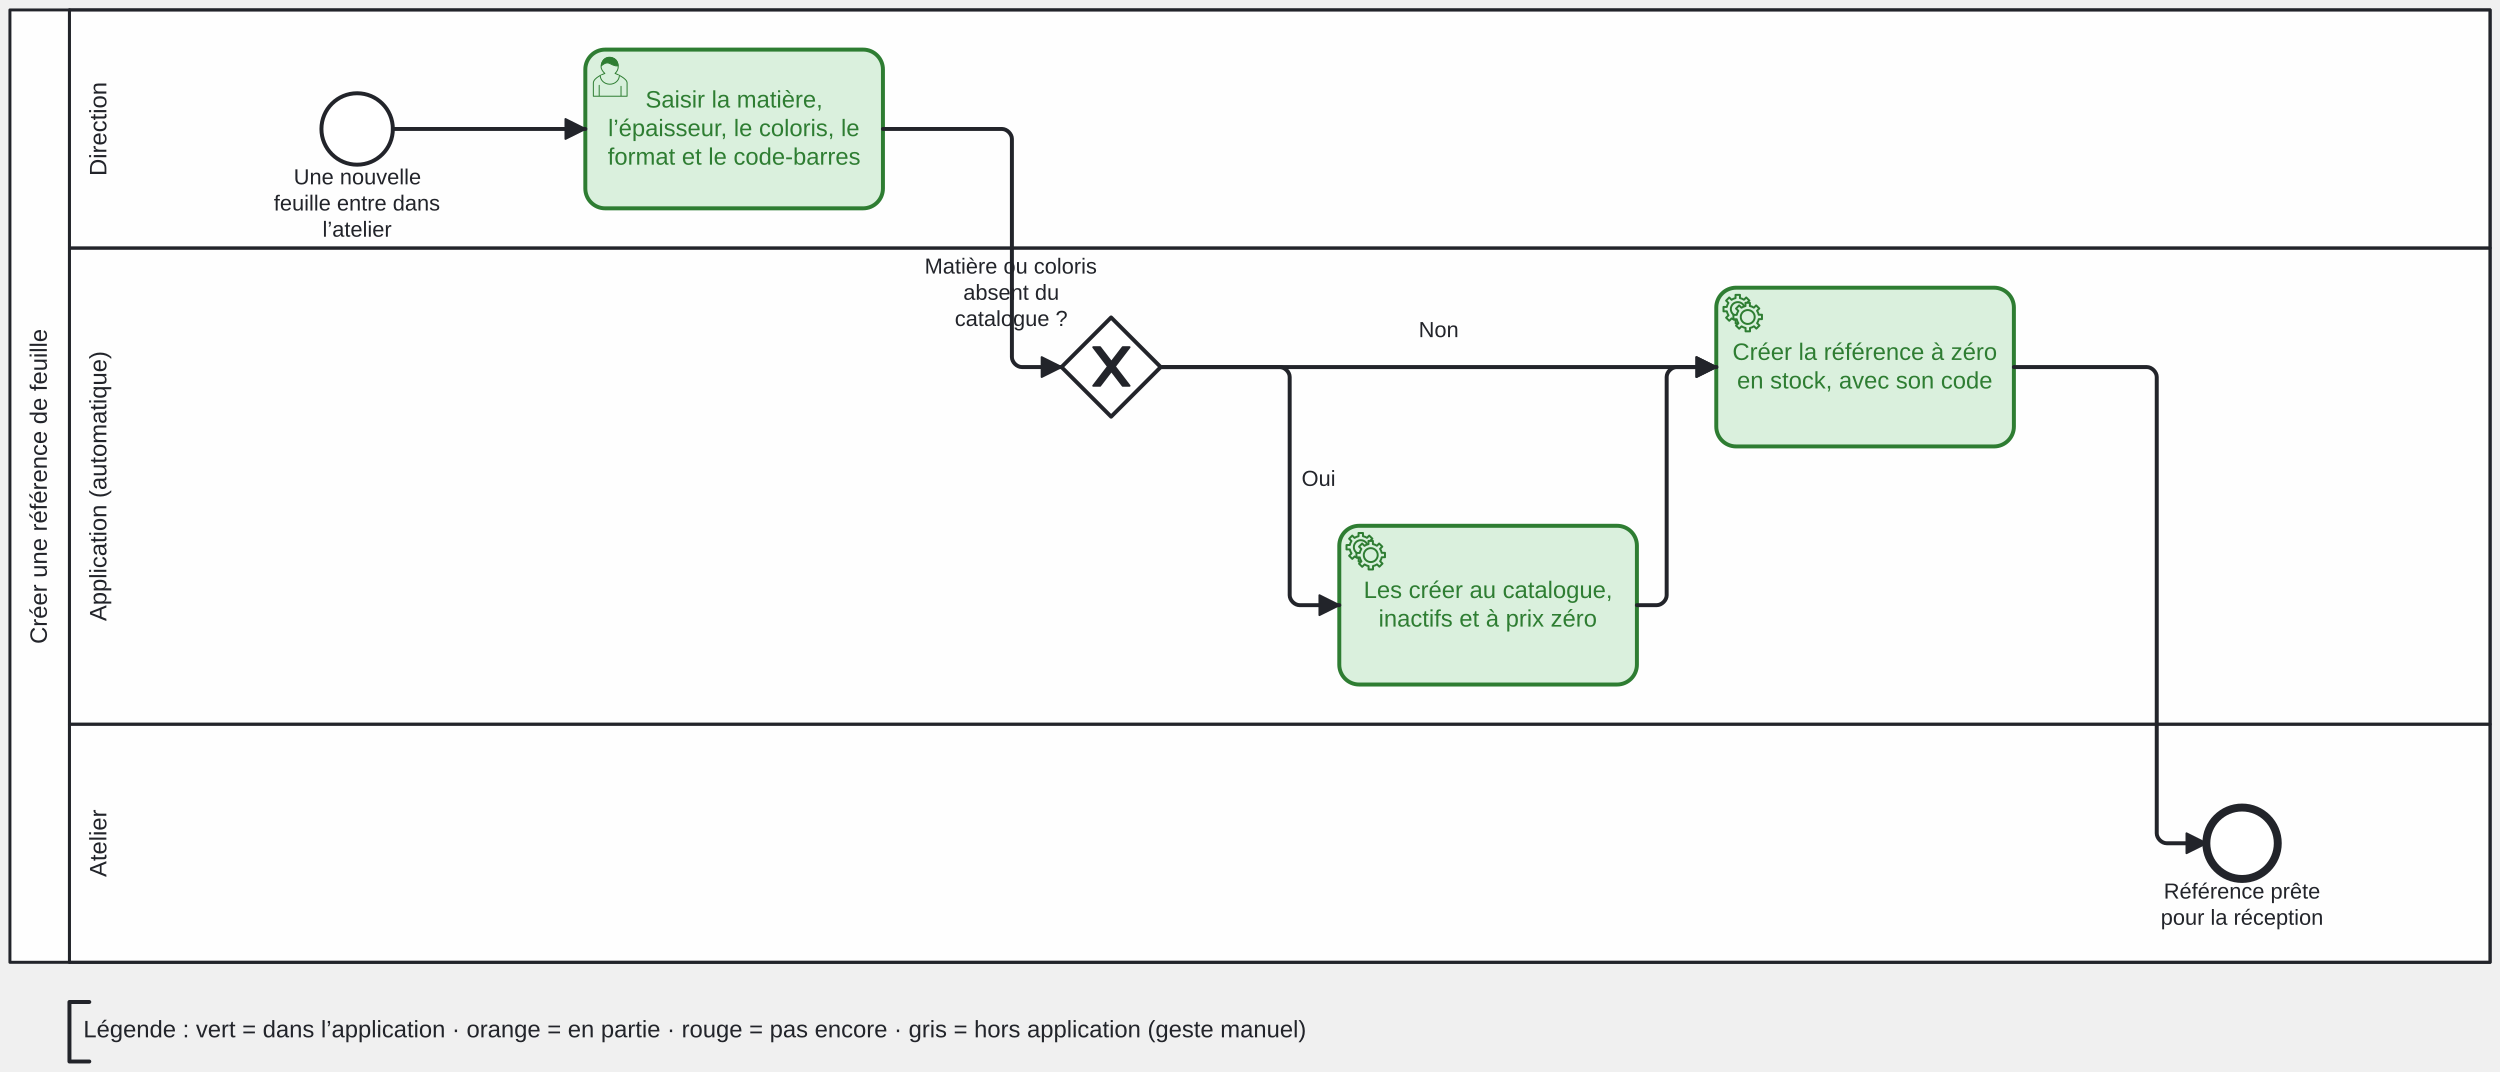
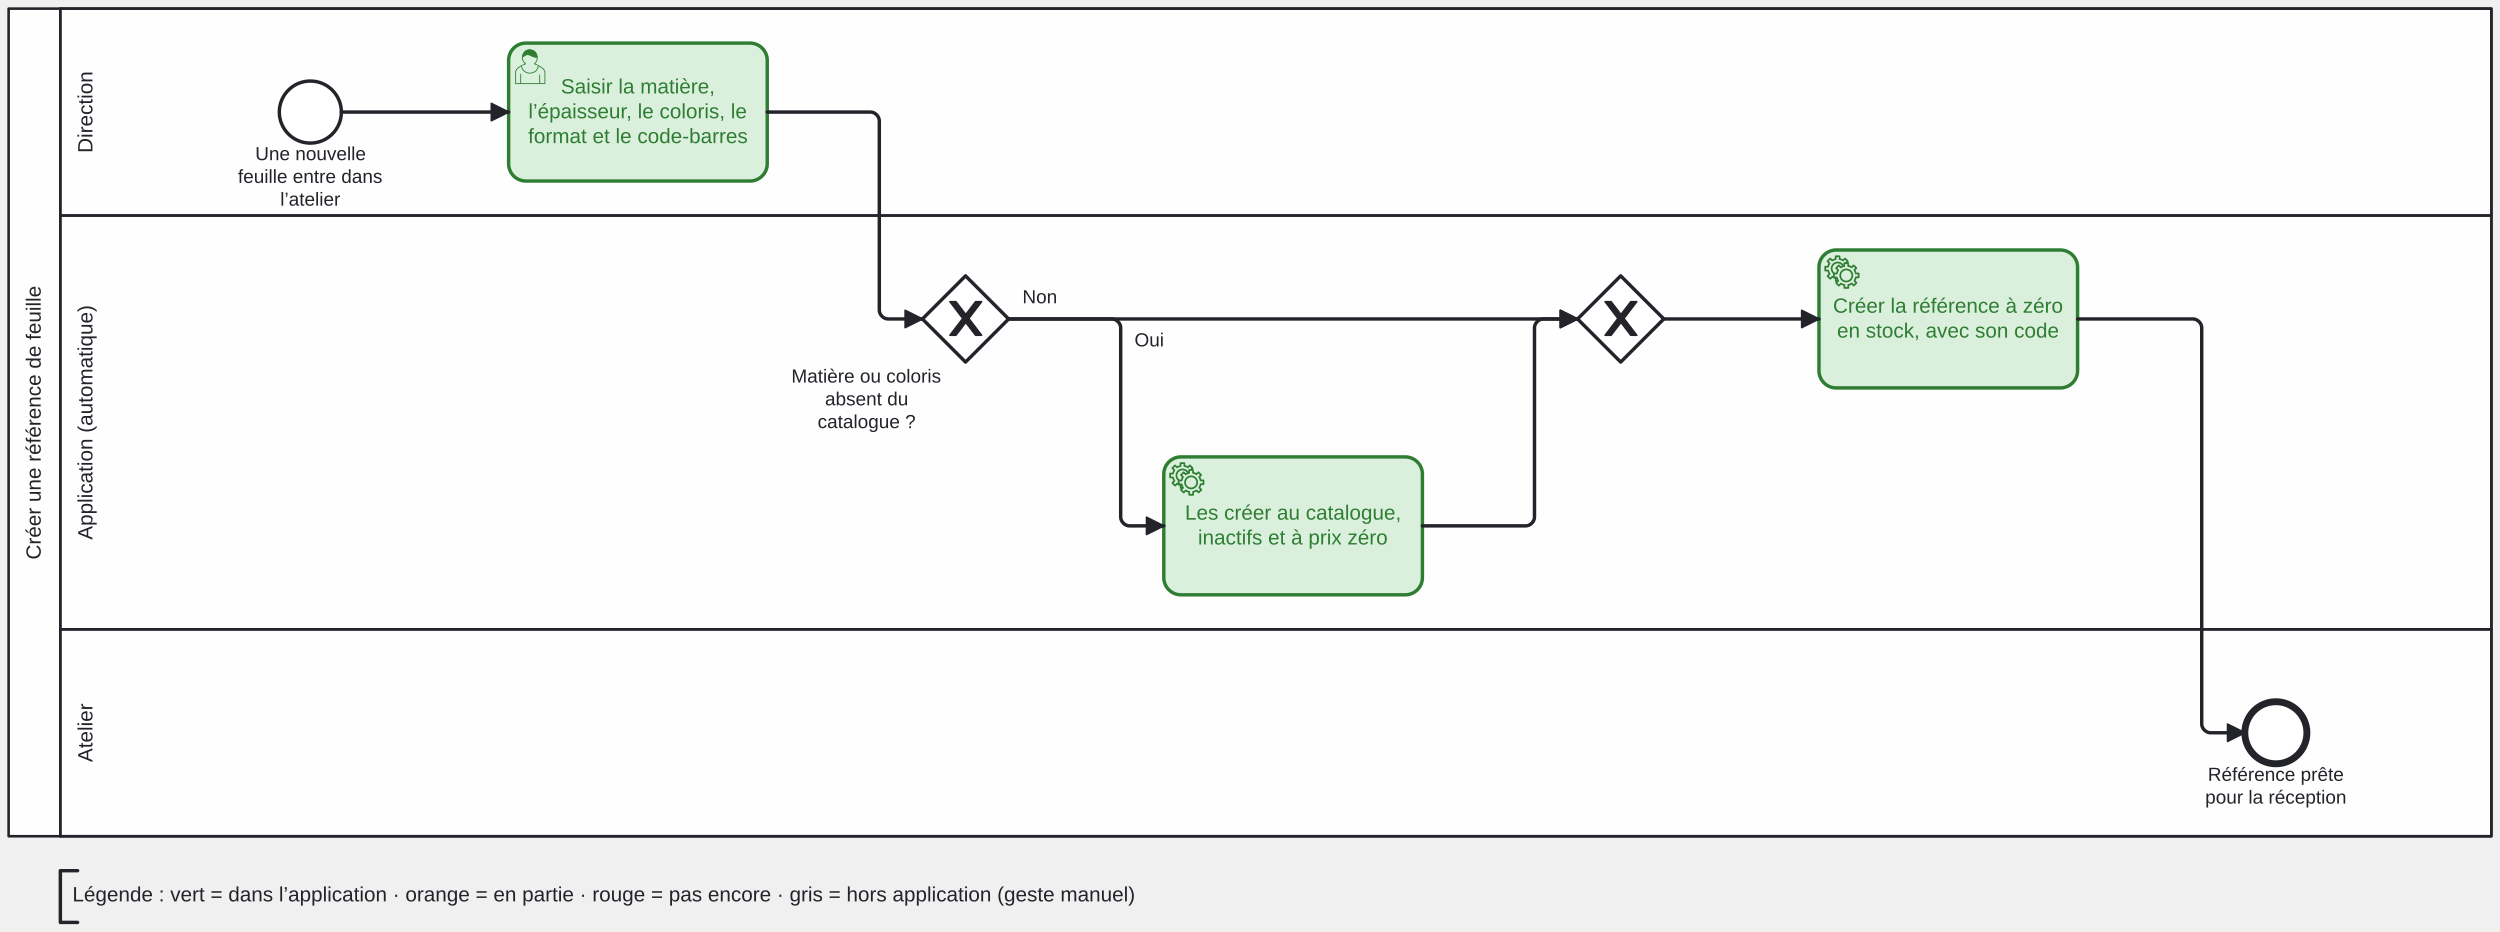
- <svg xmlns="http://www.w3.org/2000/svg" width="1260" height="540" viewBox="35 35 1260 540" version="1.1">
+ <svg xmlns="http://www.w3.org/2000/svg" width="1450" height="540" viewBox="35 35 1450 540" version="1.1">
  <g class="djs-group">
    <g class="djs-element djs-shape" data-element-id="P15_materiaux_pool" transform="matrix(1 0 0 1 40 40)" style="display: block;">
      <g class="djs-visual">
-         <rect x="0" y="0" width="1250" height="480" rx="0" ry="0" style="stroke-linecap: round; stroke-linejoin: round; stroke: rgb(34, 36, 42); stroke-width: 1.5px; fill: white; fill-opacity: 0.95;" />
+         <rect x="0" y="0" width="1440" height="480" rx="0" ry="0" style="stroke-linecap: round; stroke-linejoin: round; stroke: rgb(34, 36, 42); stroke-width: 1.5px; fill: white; fill-opacity: 0.95;" />
        <path style="fill: none; stroke-linecap: round; stroke-linejoin: round; stroke: rgb(34, 36, 42); stroke-width: 1.5px;" d="M30,0L30,480" />
        <text lineHeight="1.2" class="djs-label" transform="matrix(-1.83697e-16 -1 1 -1.83697e-16 0 480)" style="font-family: Arial, sans-serif; font-size: 12px; font-weight: normal; fill: rgb(34, 36, 42);">
          <tspan x="160.457" y="18.6">Créer une référence de feuille</tspan>
        </text>
      </g>
-       <rect class="djs-hit djs-hit-all" x="0" y="0" width="1250" height="480" style="fill: none; stroke-opacity: 0; stroke: white; stroke-width: 15px;" />
-       <rect x="-5" y="-5" rx="4" width="1260" height="490" class="djs-outline" style="fill: none;" />
+       <rect class="djs-hit djs-hit-all" x="0" y="0" width="1440" height="480" style="fill: none; stroke-opacity: 0; stroke: white; stroke-width: 15px;" />
+       <rect x="-5" y="-5" rx="4" width="1450" height="490" class="djs-outline" style="fill: none;" />
    </g>
    <g class="djs-children">
      <g class="djs-group">
        <g class="djs-element djs-shape" data-element-id="P15_materiaux_voie_atelier" transform="matrix(1 0 0 1 70 400)" style="display: block;">
          <g class="djs-visual">
-             <rect x="0" y="0" width="1220" height="120" rx="0" ry="0" style="stroke-linecap: round; stroke-linejoin: round; stroke: rgb(34, 36, 42); stroke-width: 1.5px; fill: white; fill-opacity: 0.25;" />
+             <rect x="0" y="0" width="1410" height="120" rx="0" ry="0" style="stroke-linecap: round; stroke-linejoin: round; stroke: rgb(34, 36, 42); stroke-width: 1.5px; fill: white; fill-opacity: 0.25;" />
            <text lineHeight="1.2" class="djs-label" transform="matrix(-1.83697e-16 -1 1 -1.83697e-16 0 120)" style="font-family: Arial, sans-serif; font-size: 12px; font-weight: normal; fill: rgb(34, 36, 42);">
              <tspan x="42.991" y="18.6">Atelier</tspan>
            </text>
          </g>
-           <rect class="djs-hit djs-hit-all" x="0" y="0" width="1220" height="120" style="fill: none; stroke-opacity: 0; stroke: white; stroke-width: 15px;" />
-           <rect x="-5" y="-5" rx="4" width="1230" height="130" class="djs-outline" style="fill: none;" />
+           <rect class="djs-hit djs-hit-all" x="0" y="0" width="1410" height="120" style="fill: none; stroke-opacity: 0; stroke: white; stroke-width: 15px;" />
+           <rect x="-5" y="-5" rx="4" width="1420" height="130" class="djs-outline" style="fill: none;" />
        </g>
      </g>
      <g class="djs-group">
        <g class="djs-element djs-shape" data-element-id="P15_materiaux_voie_systeme" transform="matrix(1 0 0 1 70 160)" style="display: block;">
          <g class="djs-visual">
-             <rect x="0" y="0" width="1220" height="240" rx="0" ry="0" style="stroke-linecap: round; stroke-linejoin: round; stroke: rgb(34, 36, 42); stroke-width: 1.5px; fill: white; fill-opacity: 0.25;" />
+             <rect x="0" y="0" width="1410" height="240" rx="0" ry="0" style="stroke-linecap: round; stroke-linejoin: round; stroke: rgb(34, 36, 42); stroke-width: 1.5px; fill: white; fill-opacity: 0.25;" />
            <text lineHeight="1.2" class="djs-label" transform="matrix(-1.83697e-16 -1 1 -1.83697e-16 0 240)" style="font-family: Arial, sans-serif; font-size: 12px; font-weight: normal; fill: rgb(34, 36, 42);">
              <tspan x="51.959" y="18.6">Application (automatique)</tspan>
            </text>
          </g>
-           <rect class="djs-hit djs-hit-all" x="0" y="0" width="1220" height="240" style="fill: none; stroke-opacity: 0; stroke: white; stroke-width: 15px;" />
-           <rect x="-5" y="-5" rx="4" width="1230" height="250" class="djs-outline" style="fill: none;" />
+           <rect class="djs-hit djs-hit-all" x="0" y="0" width="1410" height="240" style="fill: none; stroke-opacity: 0; stroke: white; stroke-width: 15px;" />
+           <rect x="-5" y="-5" rx="4" width="1420" height="250" class="djs-outline" style="fill: none;" />
        </g>
      </g>
      <g class="djs-group">
        <g class="djs-element djs-shape" data-element-id="P15_materiaux_voie_direction" transform="matrix(1 0 0 1 70 40)" style="display: block;">
          <g class="djs-visual">
-             <rect x="0" y="0" width="1220" height="120" rx="0" ry="0" style="stroke-linecap: round; stroke-linejoin: round; stroke: rgb(34, 36, 42); stroke-width: 1.5px; fill: white; fill-opacity: 0.25;" />
+             <rect x="0" y="0" width="1410" height="120" rx="0" ry="0" style="stroke-linecap: round; stroke-linejoin: round; stroke: rgb(34, 36, 42); stroke-width: 1.5px; fill: white; fill-opacity: 0.25;" />
            <text lineHeight="1.2" class="djs-label" transform="matrix(-1.83697e-16 -1 1 -1.83697e-16 0 120)" style="font-family: Arial, sans-serif; font-size: 12px; font-weight: normal; fill: rgb(34, 36, 42);">
              <tspan x="36.32" y="18.6">Direction</tspan>
            </text>
          </g>
-           <rect class="djs-hit djs-hit-all" x="0" y="0" width="1220" height="120" style="fill: none; stroke-opacity: 0; stroke: white; stroke-width: 15px;" />
-           <rect x="-5" y="-5" rx="4" width="1230" height="130" class="djs-outline" style="fill: none;" />
+           <rect class="djs-hit djs-hit-all" x="0" y="0" width="1410" height="120" style="fill: none; stroke-opacity: 0; stroke: white; stroke-width: 15px;" />
+           <rect x="-5" y="-5" rx="4" width="1420" height="130" class="djs-outline" style="fill: none;" />
        </g>
      </g>
      <g class="djs-group">
        <g class="djs-element djs-shape" data-element-id="P15_materiaux_d" transform="matrix(1 0 0 1 197 82)" style="display: block;">
          <g class="djs-visual">
            <circle cx="18" cy="18" r="18" style="stroke-linecap: round; stroke-linejoin: round; stroke: rgb(34, 36, 42); stroke-width: 2px; fill: white; fill-opacity: 0.95;" />
          </g>
          <rect class="djs-hit djs-hit-all" x="0" y="0" width="36" height="36" style="fill: none; stroke-opacity: 0; stroke: white; stroke-width: 15px;" />
          <circle cx="18" cy="18" r="23" class="djs-outline" style="fill: none;" />
        </g>
      </g>
      <g class="djs-group">
        <g class="djs-element djs-shape" data-element-id="P15_materiaux_d_label" transform="matrix(1 0 0 1 173 118)" style="display: block;">
          <g class="djs-visual">
            <text lineHeight="1.2" class="djs-label" style="font-family: Arial, sans-serif; font-size: 11px; font-weight: normal; fill: rgb(34, 36, 42);">
              <tspan x="10.03" y="9.9">Une nouvelle </tspan>
              <tspan x="0" y="23.1">feuille entre dans </tspan>
              <tspan x="24.547" y="36.3">l’atelier</tspan>
            </text>
          </g>
          <rect class="djs-hit djs-hit-all" x="0" y="0" width="85" height="40" style="fill: none; stroke-opacity: 0; stroke: white; stroke-width: 15px;" />
          <rect x="-5" y="-5" rx="4" width="95" height="50" class="djs-outline" style="fill: none;" />
        </g>
      </g>
      <g class="djs-group">
        <g class="djs-element djs-shape" data-element-id="P15_materiaux_t1" transform="matrix(1 0 0 1 330 60)" style="display: block;">
          <g class="djs-visual">
            <rect x="0" y="0" width="150" height="80" rx="10" ry="10" style="stroke-linecap: round; stroke-linejoin: round; stroke: rgb(46, 125, 50); stroke-width: 2px; fill: rgb(216, 240, 220); fill-opacity: 0.95;" />
            <text lineHeight="1.2" class="djs-label" style="font-family: Arial, sans-serif; font-size: 12px; font-weight: normal; fill: rgb(46, 125, 50);">
              <tspan x="30.312" y="29.2">Saisir la matière, </tspan>
              <tspan x="11.474" y="43.6">l’épaisseur, le coloris, le</tspan>
              <tspan x="11.305" y="58">format et le code-barres</tspan>
            </text>
            <path d="m 15,12 c 0.909,-0.845 1.594,-2.049 1.594,-3.385 0,-2.554 -1.805,-4.622 -4.357,-4.622 -2.552,0 -4.288,2.068 -4.288,4.622 0,1.348 0.974,2.562 1.896,3.405 -0.529,0.187 -5.669,2.097 -5.794,4.756 v 6.718 h 17 v -6.718 c 0,-2.298 -5.528,-4.595 -6.051,-4.776 zm -8,6 l 0,5.5 m 11,0 l 0,-5" style="fill: rgb(216, 240, 220); stroke-linecap: round; stroke-linejoin: round; stroke: rgb(46, 125, 50); stroke-width: 0.5px;" />
            <path d="m 15,12 m 2.162,1.009 c 0,2.447 -2.158,4.431 -4.821,4.431 -2.665,0 -4.822,-1.981 -4.822,-4.431 " style="fill: rgb(216, 240, 220); stroke-linecap: round; stroke-linejoin: round; stroke: rgb(46, 125, 50); stroke-width: 0.5px;" />
            <path d="m 15,12 m -6.9,-3.80 c 0,0 2.251,-2.358 4.274,-1.177 2.024,1.181 4.221,1.537 4.124,0.965 -0.098,-0.57 -0.117,-3.791 -4.191,-4.136 -3.575,0.001 -4.208,3.367 -4.207,4.348 z" style="fill: rgb(46, 125, 50); stroke-linecap: round; stroke-linejoin: round; stroke: rgb(46, 125, 50); stroke-width: 0.5px;" />
          </g>
          <rect class="djs-hit djs-hit-all" x="0" y="0" width="150" height="80" style="fill: none; stroke-opacity: 0; stroke: white; stroke-width: 15px;" />
          <rect x="-5" y="-5" rx="14" width="160" height="90" class="djs-outline" style="fill: none;" />
        </g>
      </g>
      <g class="djs-group">
        <g class="djs-element djs-shape" data-element-id="P15_materiaux_g1" transform="matrix(1 0 0 1 570 195)" style="display: block;">
          <g class="djs-visual">
            <polygon points="25,0 50,25 25,50 0,25" style="stroke-linecap: round; stroke-linejoin: round; stroke: rgb(34, 36, 42); stroke-width: 2px; fill: white; fill-opacity: 0.95;" />
            <path d="m 16,15 7.429,9.714 -7.429,9.714 3.429,0 5.714,-7.464 5.714,7.464 3.429,0 -7.429,-9.714 7.429,-9.714 -3.429,0 -5.714,7.464 -5.714,-7.464 -3.429,0 z" style="fill: rgb(34, 36, 42); stroke-linecap: round; stroke-linejoin: round; stroke: rgb(34, 36, 42); stroke-width: 1px;" />
          </g>
          <rect class="djs-hit djs-hit-all" x="0" y="0" width="50" height="50" style="fill: none; stroke-opacity: 0; stroke: white; stroke-width: 15px;" />
          <rect x="2" y="2" rx="4" width="46" height="46" class="djs-outline" style="transform-box: fill-box; transform: rotate(45deg); transform-origin: center center; fill: none;" />
        </g>
      </g>
      <g class="djs-group">
-         <g class="djs-element djs-shape" data-element-id="P15_materiaux_g1_label" transform="matrix(1 0 0 1 501 163)" style="display: block;">
+         <g class="djs-element djs-shape" data-element-id="P15_materiaux_g1_label" transform="matrix(1 0 0 1 494 247)" style="display: block;">
          <g class="djs-visual">
            <text lineHeight="1.2" class="djs-label" style="font-family: Arial, sans-serif; font-size: 11px; font-weight: normal; fill: rgb(34, 36, 42);">
              <tspan x="0" y="9.9">Matière ou coloris</tspan>
              <tspan x="19.492" y="23.1">absent du </tspan>
              <tspan x="15.211" y="36.3">catalogue ?</tspan>
            </text>
          </g>
          <rect class="djs-hit djs-hit-all" x="0" y="0" width="88" height="40" style="fill: none; stroke-opacity: 0; stroke: white; stroke-width: 15px;" />
          <rect x="-5" y="-5" rx="4" width="98" height="50" class="djs-outline" style="fill: none;" />
        </g>
      </g>
      <g class="djs-group">
        <g class="djs-element djs-shape" data-element-id="P15_materiaux_t2" transform="matrix(1 0 0 1 710 300)" style="display: block;">
          <g class="djs-visual">
            <rect x="0" y="0" width="150" height="80" rx="10" ry="10" style="stroke-linecap: round; stroke-linejoin: round; stroke: rgb(46, 125, 50); stroke-width: 2px; fill: rgb(216, 240, 220); fill-opacity: 0.95;" />
            <text lineHeight="1.2" class="djs-label" style="font-family: Arial, sans-serif; font-size: 12px; font-weight: normal; fill: rgb(46, 125, 50);">
              <tspan x="12.289" y="36.4">Les créer au catalogue, </tspan>
              <tspan x="19.814" y="50.8">inactifs et à prix zéro</tspan>
            </text>
            <circle cx="5" cy="5" r="5" transform="translate(6, 6)" style="stroke-linecap: round; stroke-linejoin: round; stroke: none; stroke-width: 2px; fill: rgb(216, 240, 220);" />
            <path d="m 12,18 v -1.713 c 0.352,-0.07 0.704,-0.178 1.048,-0.321 0.344,-0.145 0.666,-0.321 0.966,-0.521 l 1.194,1.18 1.567,-1.577 -1.195,-1.18 c 0.403,-0.614 0.683,-1.299 0.825,-2.018 l 1.622,-0.01 v -2.22 l -1.637,0.01 c -0.073,-0.352 -0.178,-0.7 -0.324,-1.044 -0.145,-0.344 -0.321,-0.664 -0.523,-0.962 l 1.131,-1.136 -1.583,-1.563 -1.13,1.136 c -0.614,-0.401 -1.303,-0.681 -2.023,-0.822 l 0.009,-1.619 h -2.241 l 0.004,1.631 c -0.354,0.074 -0.705,0.18 -1.05,0.324 -0.344,0.144 -0.665,0.321 -0.964,0.52 l -1.17,-1.158 -1.567,1.579 1.168,1.157 c -0.403,0.613 -0.683,1.298 -0.825,2.017 l -1.659,0.003 v 2.222 l 1.672,-0.006 c 0.073,0.351 0.18,0.702 0.324,1.045 0.145,0.344 0.321,0.664 0.523,0.961 l -1.199,1.197 1.584,1.56 1.196,-1.193 c 0.614,0.403 1.303,0.682 2.023,0.823 l 7.19e-4,1.699 h 2.227 z m 0.221,-3.996 c -1.789,0.75 -3.858,-0.093 -4.61,-1.874 -0.752,-1.783 0.091,-3.846 1.88,-4.596 1.788,-0.749 3.857,0.093 4.609,1.874 0.752,1.782 -0.091,3.846 -1.88,4.596 z" style="fill: rgb(216, 240, 220); stroke-linecap: round; stroke-linejoin: round; stroke: rgb(46, 125, 50); stroke-width: 1px;" />
            <circle cx="5" cy="5" r="5" transform="translate(11, 10)" style="stroke-linecap: round; stroke-linejoin: round; stroke: none; stroke-width: 2px; fill: rgb(216, 240, 220);" />
            <path d="m 17,22 v -1.713 c 0.352,-0.07 0.704,-0.178 1.048,-0.321 0.344,-0.145 0.666,-0.321 0.966,-0.521 l 1.194,1.18 1.567,-1.577 -1.195,-1.18 c 0.403,-0.614 0.683,-1.299 0.825,-2.018 l 1.622,-0.01 v -2.22 l -1.637,0.01 c -0.073,-0.352 -0.178,-0.7 -0.324,-1.044 -0.145,-0.344 -0.321,-0.664 -0.523,-0.962 l 1.131,-1.136 -1.583,-1.563 -1.13,1.136 c -0.614,-0.401 -1.303,-0.681 -2.023,-0.822 l 0.009,-1.619 h -2.241 l 0.004,1.631 c -0.354,0.074 -0.705,0.18 -1.05,0.324 -0.344,0.144 -0.665,0.321 -0.964,0.52 l -1.17,-1.158 -1.567,1.579 1.168,1.157 c -0.403,0.613 -0.683,1.298 -0.825,2.017 l -1.659,0.003 v 2.222 l 1.672,-0.006 c 0.073,0.351 0.18,0.702 0.324,1.045 0.145,0.344 0.321,0.664 0.523,0.961 l -1.199,1.197 1.584,1.56 1.196,-1.193 c 0.614,0.403 1.303,0.682 2.023,0.823 l 7.19e-4,1.699 h 2.227 z m 0.221,-3.996 c -1.789,0.75 -3.858,-0.093 -4.61,-1.874 -0.752,-1.783 0.091,-3.846 1.88,-4.596 1.788,-0.749 3.857,0.093 4.609,1.874 0.752,1.782 -0.091,3.846 -1.88,4.596 z" style="fill: rgb(216, 240, 220); stroke-linecap: round; stroke-linejoin: round; stroke: rgb(46, 125, 50); stroke-width: 1px;" />
          </g>
          <rect class="djs-hit djs-hit-all" x="0" y="0" width="150" height="80" style="fill: none; stroke-opacity: 0; stroke: white; stroke-width: 15px;" />
          <rect x="-5" y="-5" rx="14" width="160" height="90" class="djs-outline" style="fill: none;" />
        </g>
      </g>
      <g class="djs-group">
-         <g class="djs-element djs-shape" data-element-id="P15_materiaux_t3" transform="matrix(1 0 0 1 900 180)" style="display: block;">
+         <g class="djs-element djs-shape" data-element-id="P15_materiaux_t3" transform="matrix(1 0 0 1 1090 180)" style="display: block;">
          <g class="djs-visual">
            <rect x="0" y="0" width="150" height="80" rx="10" ry="10" style="stroke-linecap: round; stroke-linejoin: round; stroke: rgb(46, 125, 50); stroke-width: 2px; fill: rgb(216, 240, 220); fill-opacity: 0.95;" />
            <text lineHeight="1.2" class="djs-label" style="font-family: Arial, sans-serif; font-size: 12px; font-weight: normal; fill: rgb(46, 125, 50);">
              <tspan x="8.14" y="36.4">Créer la référence à zéro</tspan>
              <tspan x="10.466" y="50.8">en stock, avec son code</tspan>
            </text>
            <circle cx="5" cy="5" r="5" transform="translate(6, 6)" style="stroke-linecap: round; stroke-linejoin: round; stroke: none; stroke-width: 2px; fill: rgb(216, 240, 220);" />
            <path d="m 12,18 v -1.713 c 0.352,-0.07 0.704,-0.178 1.048,-0.321 0.344,-0.145 0.666,-0.321 0.966,-0.521 l 1.194,1.18 1.567,-1.577 -1.195,-1.18 c 0.403,-0.614 0.683,-1.299 0.825,-2.018 l 1.622,-0.01 v -2.22 l -1.637,0.01 c -0.073,-0.352 -0.178,-0.7 -0.324,-1.044 -0.145,-0.344 -0.321,-0.664 -0.523,-0.962 l 1.131,-1.136 -1.583,-1.563 -1.13,1.136 c -0.614,-0.401 -1.303,-0.681 -2.023,-0.822 l 0.009,-1.619 h -2.241 l 0.004,1.631 c -0.354,0.074 -0.705,0.18 -1.05,0.324 -0.344,0.144 -0.665,0.321 -0.964,0.52 l -1.17,-1.158 -1.567,1.579 1.168,1.157 c -0.403,0.613 -0.683,1.298 -0.825,2.017 l -1.659,0.003 v 2.222 l 1.672,-0.006 c 0.073,0.351 0.18,0.702 0.324,1.045 0.145,0.344 0.321,0.664 0.523,0.961 l -1.199,1.197 1.584,1.56 1.196,-1.193 c 0.614,0.403 1.303,0.682 2.023,0.823 l 7.19e-4,1.699 h 2.227 z m 0.221,-3.996 c -1.789,0.75 -3.858,-0.093 -4.61,-1.874 -0.752,-1.783 0.091,-3.846 1.88,-4.596 1.788,-0.749 3.857,0.093 4.609,1.874 0.752,1.782 -0.091,3.846 -1.88,4.596 z" style="fill: rgb(216, 240, 220); stroke-linecap: round; stroke-linejoin: round; stroke: rgb(46, 125, 50); stroke-width: 1px;" />
            <circle cx="5" cy="5" r="5" transform="translate(11, 10)" style="stroke-linecap: round; stroke-linejoin: round; stroke: none; stroke-width: 2px; fill: rgb(216, 240, 220);" />
            <path d="m 17,22 v -1.713 c 0.352,-0.07 0.704,-0.178 1.048,-0.321 0.344,-0.145 0.666,-0.321 0.966,-0.521 l 1.194,1.18 1.567,-1.577 -1.195,-1.18 c 0.403,-0.614 0.683,-1.299 0.825,-2.018 l 1.622,-0.01 v -2.22 l -1.637,0.01 c -0.073,-0.352 -0.178,-0.7 -0.324,-1.044 -0.145,-0.344 -0.321,-0.664 -0.523,-0.962 l 1.131,-1.136 -1.583,-1.563 -1.13,1.136 c -0.614,-0.401 -1.303,-0.681 -2.023,-0.822 l 0.009,-1.619 h -2.241 l 0.004,1.631 c -0.354,0.074 -0.705,0.18 -1.05,0.324 -0.344,0.144 -0.665,0.321 -0.964,0.52 l -1.17,-1.158 -1.567,1.579 1.168,1.157 c -0.403,0.613 -0.683,1.298 -0.825,2.017 l -1.659,0.003 v 2.222 l 1.672,-0.006 c 0.073,0.351 0.18,0.702 0.324,1.045 0.145,0.344 0.321,0.664 0.523,0.961 l -1.199,1.197 1.584,1.56 1.196,-1.193 c 0.614,0.403 1.303,0.682 2.023,0.823 l 7.19e-4,1.699 h 2.227 z m 0.221,-3.996 c -1.789,0.75 -3.858,-0.093 -4.61,-1.874 -0.752,-1.783 0.091,-3.846 1.88,-4.596 1.788,-0.749 3.857,0.093 4.609,1.874 0.752,1.782 -0.091,3.846 -1.88,4.596 z" style="fill: rgb(216, 240, 220); stroke-linecap: round; stroke-linejoin: round; stroke: rgb(46, 125, 50); stroke-width: 1px;" />
          </g>
          <rect class="djs-hit djs-hit-all" x="0" y="0" width="150" height="80" style="fill: none; stroke-opacity: 0; stroke: white; stroke-width: 15px;" />
          <rect x="-5" y="-5" rx="14" width="160" height="90" class="djs-outline" style="fill: none;" />
        </g>
      </g>
      <g class="djs-group">
-         <g class="djs-element djs-shape" data-element-id="P15_materiaux_f" transform="matrix(1 0 0 1 1147 442)" style="display: block;">
+         <g class="djs-element djs-shape" data-element-id="P15_materiaux_f" transform="matrix(1 0 0 1 1337 442)" style="display: block;">
          <g class="djs-visual">
            <circle cx="18" cy="18" r="18" style="stroke-linecap: round; stroke-linejoin: round; stroke: rgb(34, 36, 42); stroke-width: 4px; fill: white; fill-opacity: 0.95;" />
          </g>
          <rect class="djs-hit djs-hit-all" x="0" y="0" width="36" height="36" style="fill: none; stroke-opacity: 0; stroke: white; stroke-width: 15px;" />
          <circle cx="18" cy="18" r="24" class="djs-outline" style="fill: none;" />
        </g>
      </g>
      <g class="djs-group">
-         <g class="djs-element djs-shape" data-element-id="P15_materiaux_f_label" transform="matrix(1 0 0 1 1124 478)" style="display: block;">
+         <g class="djs-element djs-shape" data-element-id="P15_materiaux_f_label" transform="matrix(1 0 0 1 1314 478)" style="display: block;">
          <g class="djs-visual">
            <text lineHeight="1.2" class="djs-label" style="font-family: Arial, sans-serif; font-size: 11px; font-weight: normal; fill: rgb(34, 36, 42);">
              <tspan x="1.531" y="9.9">Référence prête </tspan>
              <tspan x="0" y="23.1">pour la réception</tspan>
            </text>
          </g>
          <rect class="djs-hit djs-hit-all" x="0" y="0" width="82" height="27" style="fill: none; stroke-opacity: 0; stroke: white; stroke-width: 15px;" />
          <rect x="-5" y="-5" rx="4" width="92" height="37" class="djs-outline" style="fill: none;" />
+         </g>
+       </g>
+       <g class="djs-group">
+         <g class="djs-element djs-shape" data-element-id="P15_materiaux_gj1" transform="matrix(1 0 0 1 950 195)" style="display: block;">
+           <g class="djs-visual">
+             <polygon points="25,0 50,25 25,50 0,25" style="stroke-linecap: round; stroke-linejoin: round; stroke: rgb(34, 36, 42); stroke-width: 2px; fill: white; fill-opacity: 0.95;" />
+             <path d="m 16,15 7.429,9.714 -7.429,9.714 3.429,0 5.714,-7.464 5.714,7.464 3.429,0 -7.429,-9.714 7.429,-9.714 -3.429,0 -5.714,7.464 -5.714,-7.464 -3.429,0 z" style="fill: rgb(34, 36, 42); stroke-linecap: round; stroke-linejoin: round; stroke: rgb(34, 36, 42); stroke-width: 1px;" />
+           </g>
+           <rect class="djs-hit djs-hit-all" x="0" y="0" width="50" height="50" style="fill: none; stroke-opacity: 0; stroke: white; stroke-width: 15px;" />
+           <rect x="2" y="2" rx="4" width="46" height="46" class="djs-outline" style="transform-box: fill-box; transform: rotate(45deg); transform-origin: center center; fill: none;" />
        </g>
      </g>
      <g class="djs-group">
        <g class="djs-element djs-shape" data-element-id="P15_materiaux_legende" transform="matrix(1 0 0 1 70 540)" style="display: block;">
          <g class="djs-visual">
            <rect x="0" y="0" width="760" height="30" rx="0" ry="0" style="stroke-linecap: round; stroke-linejoin: round; stroke: none; stroke-width: 2px; fill: none;" />
            <path d="m 0, 0 m 10,0 l -10,0 l 0,30 l 10,0" style="fill: none; stroke-linecap: round; stroke-linejoin: round; stroke: rgb(34, 36, 42); stroke-width: 2px;" />
            <text lineHeight="1.2" class="djs-label" style="font-family: Arial, sans-serif; font-size: 12px; font-weight: normal; fill: rgb(34, 36, 42);">
              <tspan x="7" y="17.8">Légende : vert = dans l’application · orange = en partie · rouge = pas encore · gris = hors application (geste manuel)</tspan>
            </text>
          </g>
          <rect class="djs-hit djs-hit-all" x="0" y="0" width="760" height="30" style="fill: none; stroke-opacity: 0; stroke: white; stroke-width: 15px;" />
          <rect x="-5" y="-5" rx="4" width="770" height="40" class="djs-outline" style="fill: none;" />
        </g>
      </g>
      <g class="djs-group">
        <g class="djs-element djs-connection" data-element-id="P15_materiaux_flux1" style="display: block;">
          <g class="djs-visual">
            <defs>
-               <marker id="marker-9el7tshj8oex8xn0nghh06ks0" viewBox="0 0 20 20" refX="11" refY="10" markerWidth="10" markerHeight="10" orient="auto">
-                 <path d="M 1 5 L 11 10 L 1 15 Z" style="stroke-linecap: round; stroke-linejoin: round; stroke: rgb(34, 36, 42); stroke-width: 1px; fill: rgb(34, 36, 42);" />
-               </marker>
-             </defs>
-             <path data-corner-radius="5" style="fill: none; stroke-linecap: round; stroke-linejoin: round; stroke: rgb(34, 36, 42); stroke-width: 2px; marker-end: url('#marker-9el7tshj8oex8xn0nghh06ks0');" d="M233,100L330,100" />
+               <marker id="marker-bdte21x2y81of0rsgvrwdfaws" viewBox="0 0 20 20" refX="11" refY="10" markerWidth="10" markerHeight="10" orient="auto">
+                 <path d="M 1 5 L 11 10 L 1 15 Z" style="stroke-linecap: round; stroke-linejoin: round; stroke: rgb(34, 36, 42); stroke-width: 1px; fill: rgb(34, 36, 42);" />
+               </marker>
+             </defs>
+             <path data-corner-radius="5" style="fill: none; stroke-linecap: round; stroke-linejoin: round; stroke: rgb(34, 36, 42); stroke-width: 2px; marker-end: url('#marker-bdte21x2y81of0rsgvrwdfaws');" d="M233,100L330,100" />
          </g>
          <rect x="228" y="95" rx="4" width="107" height="10" class="djs-outline" style="fill: none;" />
          <path d="M233,100L330,100" class="djs-hit djs-hit-stroke" style="fill: none; stroke-opacity: 0; stroke: white; stroke-width: 15px;" />
        </g>
      </g>
      <g class="djs-group">
        <g class="djs-element djs-connection" data-element-id="P15_materiaux_flux2" style="display: block;">
          <g class="djs-visual">
            <defs>
-               <marker id="marker-0yckss7jsr48a8qsmfq7r101n" viewBox="0 0 20 20" refX="11" refY="10" markerWidth="10" markerHeight="10" orient="auto">
-                 <path d="M 1 5 L 11 10 L 1 15 Z" style="stroke-linecap: round; stroke-linejoin: round; stroke: rgb(34, 36, 42); stroke-width: 1px; fill: rgb(34, 36, 42);" />
-               </marker>
-             </defs>
-             <path data-corner-radius="5" style="fill: none; stroke-linecap: round; stroke-linejoin: round; stroke: rgb(34, 36, 42); stroke-width: 2px; marker-end: url('#marker-0yckss7jsr48a8qsmfq7r101n');" d="M480,100L540,100C542.5,100,545,102.5,545,105L545,215C545,217.5,547.5,220,550,220L570,220" />
+               <marker id="marker-aln6nwyt5io7j5yvy9ywkjem2" viewBox="0 0 20 20" refX="11" refY="10" markerWidth="10" markerHeight="10" orient="auto">
+                 <path d="M 1 5 L 11 10 L 1 15 Z" style="stroke-linecap: round; stroke-linejoin: round; stroke: rgb(34, 36, 42); stroke-width: 1px; fill: rgb(34, 36, 42);" />
+               </marker>
+             </defs>
+             <path data-corner-radius="5" style="fill: none; stroke-linecap: round; stroke-linejoin: round; stroke: rgb(34, 36, 42); stroke-width: 2px; marker-end: url('#marker-aln6nwyt5io7j5yvy9ywkjem2');" d="M480,100L540,100C542.5,100,545,102.5,545,105L545,215C545,217.5,547.5,220,550,220L570,220" />
          </g>
          <rect x="475" y="95" rx="4" width="100" height="130" class="djs-outline" style="fill: none;" />
          <path d="M480,100L545,100L545,220L570,220" class="djs-hit djs-hit-stroke" style="fill: none; stroke-opacity: 0; stroke: white; stroke-width: 15px;" />
        </g>
      </g>
      <g class="djs-group">
        <g class="djs-element djs-connection" data-element-id="P15_materiaux_flux3" style="display: block;">
          <g class="djs-visual">
            <defs>
-               <marker id="marker-cq39rrykeryy7vxolu8upir4e" viewBox="0 0 20 20" refX="11" refY="10" markerWidth="10" markerHeight="10" orient="auto">
-                 <path d="M 1 5 L 11 10 L 1 15 Z" style="stroke-linecap: round; stroke-linejoin: round; stroke: rgb(34, 36, 42); stroke-width: 1px; fill: rgb(34, 36, 42);" />
-               </marker>
-             </defs>
-             <path data-corner-radius="5" style="fill: none; stroke-linecap: round; stroke-linejoin: round; stroke: rgb(34, 36, 42); stroke-width: 2px; marker-end: url('#marker-cq39rrykeryy7vxolu8upir4e');" d="M620,220L680,220C682.5,220,685,222.5,685,225L685,335C685,337.5,687.5,340,690,340L710,340" />
+               <marker id="marker-5x0iqcdbnwggi2b24hnq4k73j" viewBox="0 0 20 20" refX="11" refY="10" markerWidth="10" markerHeight="10" orient="auto">
+                 <path d="M 1 5 L 11 10 L 1 15 Z" style="stroke-linecap: round; stroke-linejoin: round; stroke: rgb(34, 36, 42); stroke-width: 1px; fill: rgb(34, 36, 42);" />
+               </marker>
+             </defs>
+             <path data-corner-radius="5" style="fill: none; stroke-linecap: round; stroke-linejoin: round; stroke: rgb(34, 36, 42); stroke-width: 2px; marker-end: url('#marker-5x0iqcdbnwggi2b24hnq4k73j');" d="M620,220L680,220C682.5,220,685,222.5,685,225L685,335C685,337.5,687.5,340,690,340L710,340" />
          </g>
          <rect x="615" y="215" rx="4" width="100" height="130" class="djs-outline" style="fill: none;" />
          <path d="M620,220L685,220L685,340L710,340" class="djs-hit djs-hit-stroke" style="fill: none; stroke-opacity: 0; stroke: white; stroke-width: 15px;" />
        </g>
      </g>
      <g class="djs-group">
-         <g class="djs-element djs-shape" data-element-id="P15_materiaux_flux3_label" transform="matrix(1 0 0 1 691 270)" style="display: block;">
+         <g class="djs-element djs-shape" data-element-id="P15_materiaux_flux3_label" transform="matrix(1 0 0 1 693 226)" style="display: block;">
          <g class="djs-visual">
            <text lineHeight="1.2" class="djs-label" style="font-family: Arial, sans-serif; font-size: 11px; font-weight: normal; fill: rgb(34, 36, 42);">
              <tspan x="0" y="9.9">Oui</tspan>
            </text>
          </g>
          <rect class="djs-hit djs-hit-all" x="0" y="0" width="18" height="14" style="fill: none; stroke-opacity: 0; stroke: white; stroke-width: 15px;" />
          <rect x="-5" y="-5" rx="4" width="28" height="24" class="djs-outline" style="fill: none;" />
        </g>
      </g>
      <g class="djs-group">
        <g class="djs-element djs-connection" data-element-id="P15_materiaux_flux4" style="display: block;">
          <g class="djs-visual">
            <defs>
-               <marker id="marker-75nil1b07kqndke9mfuvjmy7a" viewBox="0 0 20 20" refX="11" refY="10" markerWidth="10" markerHeight="10" orient="auto">
-                 <path d="M 1 5 L 11 10 L 1 15 Z" style="stroke-linecap: round; stroke-linejoin: round; stroke: rgb(34, 36, 42); stroke-width: 1px; fill: rgb(34, 36, 42);" />
-               </marker>
-             </defs>
-             <path data-corner-radius="5" style="fill: none; stroke-linecap: round; stroke-linejoin: round; stroke: rgb(34, 36, 42); stroke-width: 2px; marker-end: url('#marker-75nil1b07kqndke9mfuvjmy7a');" d="M620,220L900,220" />
-           </g>
-           <rect x="615" y="215" rx="4" width="290" height="10" class="djs-outline" style="fill: none;" />
-           <path d="M620,220L900,220" class="djs-hit djs-hit-stroke" style="fill: none; stroke-opacity: 0; stroke: white; stroke-width: 15px;" />
-         </g>
-       </g>
-       <g class="djs-group">
-         <g class="djs-element djs-shape" data-element-id="P15_materiaux_flux4_label" transform="matrix(1 0 0 1 750 195)" style="display: block;">
+               <marker id="marker-5sohljwulx0a3vc9jc4va9v61" viewBox="0 0 20 20" refX="11" refY="10" markerWidth="10" markerHeight="10" orient="auto">
+                 <path d="M 1 5 L 11 10 L 1 15 Z" style="stroke-linecap: round; stroke-linejoin: round; stroke: rgb(34, 36, 42); stroke-width: 1px; fill: rgb(34, 36, 42);" />
+               </marker>
+             </defs>
+             <path data-corner-radius="5" style="fill: none; stroke-linecap: round; stroke-linejoin: round; stroke: rgb(34, 36, 42); stroke-width: 2px; marker-end: url('#marker-5sohljwulx0a3vc9jc4va9v61');" d="M620,220L950,220" />
+           </g>
+           <rect x="615" y="215" rx="4" width="340" height="10" class="djs-outline" style="fill: none;" />
+           <path d="M620,220L950,220" class="djs-hit djs-hit-stroke" style="fill: none; stroke-opacity: 0; stroke: white; stroke-width: 15px;" />
+         </g>
+       </g>
+       <g class="djs-group">
+         <g class="djs-element djs-shape" data-element-id="P15_materiaux_flux4_label" transform="matrix(1 0 0 1 628 201)" style="display: block;">
          <g class="djs-visual">
            <text lineHeight="1.2" class="djs-label" style="font-family: Arial, sans-serif; font-size: 11px; font-weight: normal; fill: rgb(34, 36, 42);">
              <tspan x="0" y="9.9">Non</tspan>
            </text>
          </g>
          <rect class="djs-hit djs-hit-all" x="0" y="0" width="21" height="14" style="fill: none; stroke-opacity: 0; stroke: white; stroke-width: 15px;" />
          <rect x="-5" y="-5" rx="4" width="31" height="24" class="djs-outline" style="fill: none;" />
        </g>
      </g>
      <g class="djs-group">
        <g class="djs-element djs-connection" data-element-id="P15_materiaux_flux5" style="display: block;">
          <g class="djs-visual">
            <defs>
-               <marker id="marker-d2rgd71upom7z5xdc2pqo53qg" viewBox="0 0 20 20" refX="11" refY="10" markerWidth="10" markerHeight="10" orient="auto">
-                 <path d="M 1 5 L 11 10 L 1 15 Z" style="stroke-linecap: round; stroke-linejoin: round; stroke: rgb(34, 36, 42); stroke-width: 1px; fill: rgb(34, 36, 42);" />
-               </marker>
-             </defs>
-             <path data-corner-radius="5" style="fill: none; stroke-linecap: round; stroke-linejoin: round; stroke: rgb(34, 36, 42); stroke-width: 2px; marker-end: url('#marker-d2rgd71upom7z5xdc2pqo53qg');" d="M860,340L870,340C872.5,340,875,337.5,875,335L875,225C875,222.5,877.5,220,880,220L900,220" />
-           </g>
-           <rect x="855" y="215" rx="4" width="50" height="130" class="djs-outline" style="fill: none;" />
-           <path d="M860,340L875,340L875,220L900,220" class="djs-hit djs-hit-stroke" style="fill: none; stroke-opacity: 0; stroke: white; stroke-width: 15px;" />
+               <marker id="marker-by8gce6mvtr790ccmthf9tboc" viewBox="0 0 20 20" refX="11" refY="10" markerWidth="10" markerHeight="10" orient="auto">
+                 <path d="M 1 5 L 11 10 L 1 15 Z" style="stroke-linecap: round; stroke-linejoin: round; stroke: rgb(34, 36, 42); stroke-width: 1px; fill: rgb(34, 36, 42);" />
+               </marker>
+             </defs>
+             <path data-corner-radius="5" style="fill: none; stroke-linecap: round; stroke-linejoin: round; stroke: rgb(34, 36, 42); stroke-width: 2px; marker-end: url('#marker-by8gce6mvtr790ccmthf9tboc');" d="M860,340L920,340C922.5,340,925,337.5,925,335L925,225C925,222.5,927.5,220,930,220L950,220" />
+           </g>
+           <rect x="855" y="215" rx="4" width="100" height="130" class="djs-outline" style="fill: none;" />
+           <path d="M860,340L925,340L925,220L950,220" class="djs-hit djs-hit-stroke" style="fill: none; stroke-opacity: 0; stroke: white; stroke-width: 15px;" />
        </g>
      </g>
      <g class="djs-group">
        <g class="djs-element djs-connection" data-element-id="P15_materiaux_flux6" style="display: block;">
          <g class="djs-visual">
            <defs>
-               <marker id="marker-88xr64xhgmbc1umceyu9m25c5" viewBox="0 0 20 20" refX="11" refY="10" markerWidth="10" markerHeight="10" orient="auto">
-                 <path d="M 1 5 L 11 10 L 1 15 Z" style="stroke-linecap: round; stroke-linejoin: round; stroke: rgb(34, 36, 42); stroke-width: 1px; fill: rgb(34, 36, 42);" />
-               </marker>
-             </defs>
-             <path data-corner-radius="5" style="fill: none; stroke-linecap: round; stroke-linejoin: round; stroke: rgb(34, 36, 42); stroke-width: 2px; marker-end: url('#marker-88xr64xhgmbc1umceyu9m25c5');" d="M1050,220L1117,220C1119.5,220,1122,222.5,1122,225L1122,455C1122,457.5,1124.5,460,1127,460L1147,460" />
-           </g>
-           <rect x="1045" y="215" rx="4" width="107" height="250" class="djs-outline" style="fill: none;" />
-           <path d="M1050,220L1122,220L1122,460L1147,460" class="djs-hit djs-hit-stroke" style="fill: none; stroke-opacity: 0; stroke: white; stroke-width: 15px;" />
+               <marker id="marker-4bg50knrztiu2b43rnqx9ct5q" viewBox="0 0 20 20" refX="11" refY="10" markerWidth="10" markerHeight="10" orient="auto">
+                 <path d="M 1 5 L 11 10 L 1 15 Z" style="stroke-linecap: round; stroke-linejoin: round; stroke: rgb(34, 36, 42); stroke-width: 1px; fill: rgb(34, 36, 42);" />
+               </marker>
+             </defs>
+             <path data-corner-radius="5" style="fill: none; stroke-linecap: round; stroke-linejoin: round; stroke: rgb(34, 36, 42); stroke-width: 2px; marker-end: url('#marker-4bg50knrztiu2b43rnqx9ct5q');" d="M1240,220L1307,220C1309.5,220,1312,222.5,1312,225L1312,455C1312,457.5,1314.5,460,1317,460L1337,460" />
+           </g>
+           <rect x="1235" y="215" rx="4" width="107" height="250" class="djs-outline" style="fill: none;" />
+           <path d="M1240,220L1312,220L1312,460L1337,460" class="djs-hit djs-hit-stroke" style="fill: none; stroke-opacity: 0; stroke: white; stroke-width: 15px;" />
+         </g>
+       </g>
+       <g class="djs-group">
+         <g class="djs-element djs-connection" data-element-id="P15_materiaux_flux7" style="display: block;">
+           <g class="djs-visual">
+             <defs>
+               <marker id="marker-599m35fm5xy1k1ki03dfka32h" viewBox="0 0 20 20" refX="11" refY="10" markerWidth="10" markerHeight="10" orient="auto">
+                 <path d="M 1 5 L 11 10 L 1 15 Z" style="stroke-linecap: round; stroke-linejoin: round; stroke: rgb(34, 36, 42); stroke-width: 1px; fill: rgb(34, 36, 42);" />
+               </marker>
+             </defs>
+             <path data-corner-radius="5" style="fill: none; stroke-linecap: round; stroke-linejoin: round; stroke: rgb(34, 36, 42); stroke-width: 2px; marker-end: url('#marker-599m35fm5xy1k1ki03dfka32h');" d="M1000,220L1090,220" />
+           </g>
+           <rect x="995" y="215" rx="4" width="100" height="10" class="djs-outline" style="fill: none;" />
+           <path d="M1000,220L1090,220" class="djs-hit djs-hit-stroke" style="fill: none; stroke-opacity: 0; stroke: white; stroke-width: 15px;" />
        </g>
      </g>
    </g>
  </g>
</svg>
